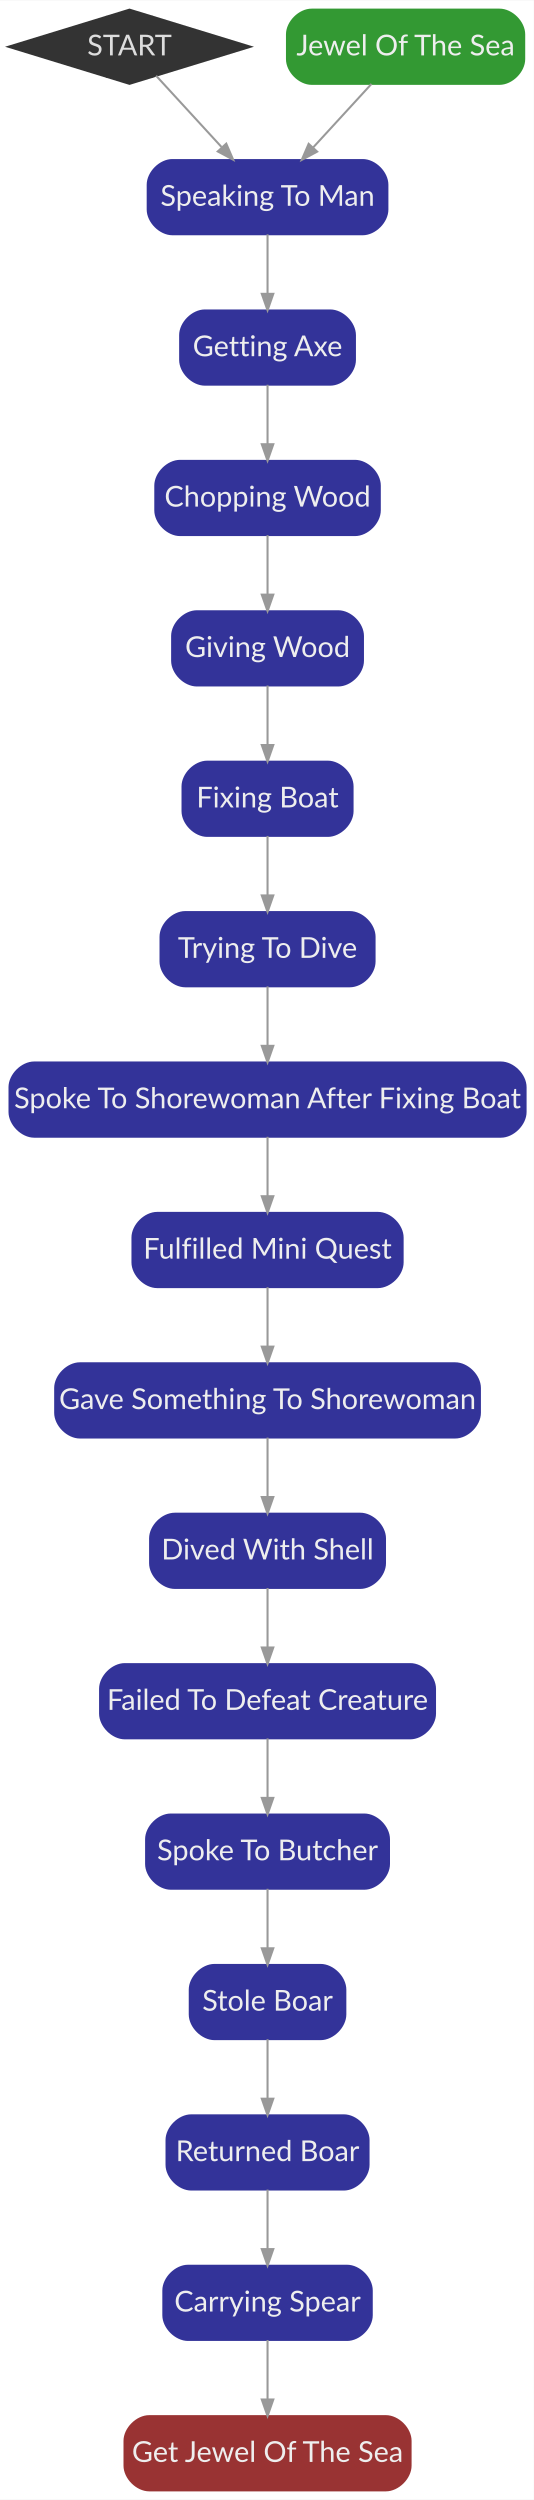
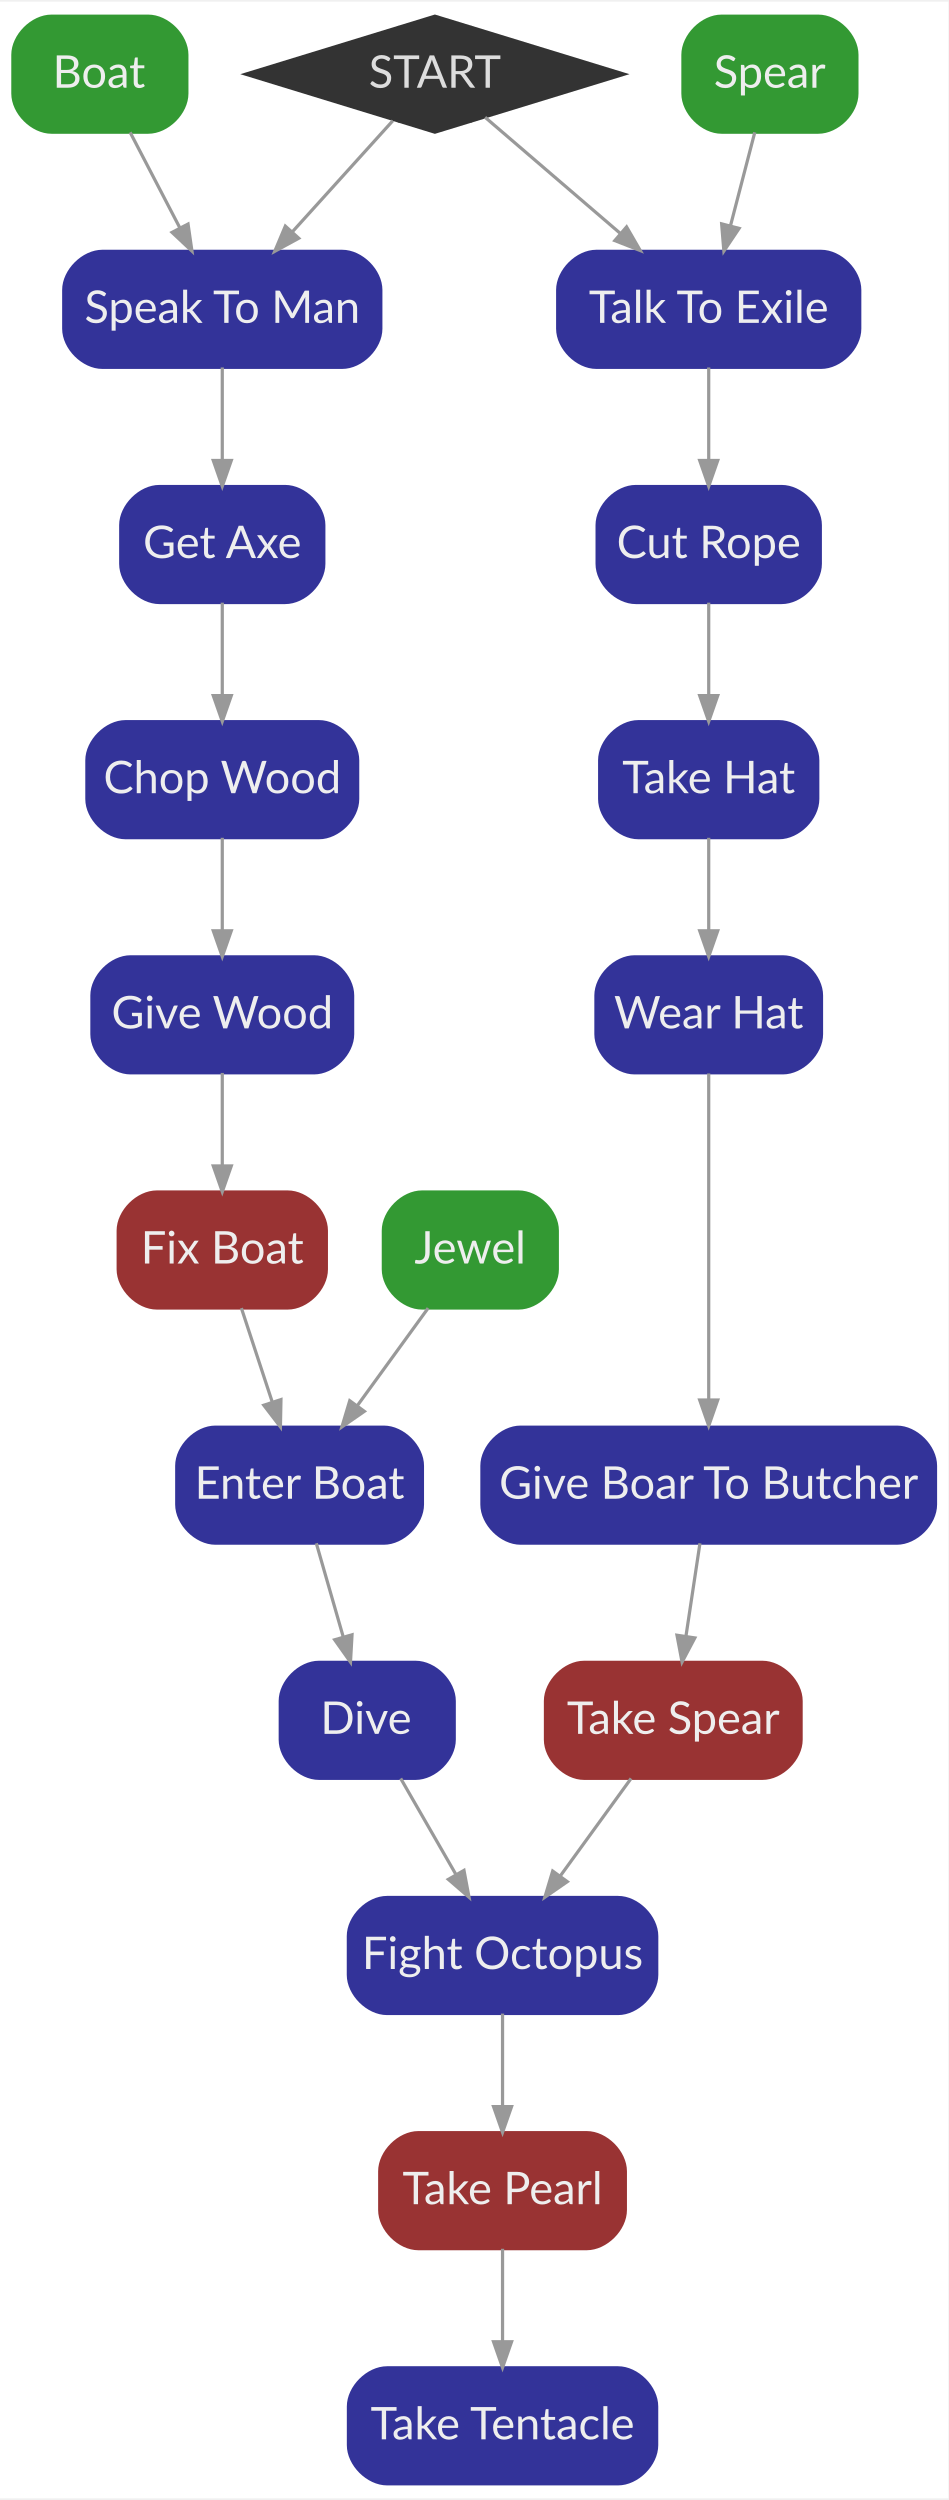
- <svg xmlns="http://www.w3.org/2000/svg" width="259pt" height="1213pt" viewBox="0.00 0.00 259.08 1213.00">
-   <g id="graph0" class="graph" transform="scale(1 1) rotate(0) translate(4 1209)">
-     <polygon fill="#ffffff" stroke="transparent" points="-4,4 -4,-1209 255.082,-1209 255.082,4 -4,4" />
+ <svg xmlns="http://www.w3.org/2000/svg" width="294pt" height="775pt" viewBox="0.00 0.00 294.40 775.00">
+   <g id="graph0" class="graph" transform="scale(1 1) rotate(0) translate(4 771)">
+     <polygon fill="#ffffff" stroke="transparent" points="-4,4 -4,-771 290.397,-771 290.397,4 -4,4" />
    <g id="node1" class="node">
-       <polygon fill="#333333" stroke="#333333" points="58.853,-1204.5 .147,-1186.5 58.853,-1168.5 117.559,-1186.5 58.853,-1204.5" />
-       <polyline fill="none" stroke="#333333" points="11.62,-1190.018 11.62,-1182.982 " />
-       <polyline fill="none" stroke="#333333" points="47.38,-1172.018 70.326,-1172.018 " />
-       <polyline fill="none" stroke="#333333" points="106.086,-1182.982 106.086,-1190.018 " />
-       <polyline fill="none" stroke="#333333" points="70.326,-1200.982 47.38,-1200.982 " />
-       <text text-anchor="middle" x="58.853" y="-1182.3" font-family="lato, roboto, helvetica" font-size="14.00" fill="#dddddd">START</text>
+       <polygon fill="#333333" stroke="#333333" points="131,-766.5 72.294,-748.5 131,-730.5 189.706,-748.5 131,-766.5" />
+       <polyline fill="none" stroke="#333333" points="83.767,-752.018 83.767,-744.982 " />
+       <polyline fill="none" stroke="#333333" points="119.527,-734.018 142.473,-734.018 " />
+       <polyline fill="none" stroke="#333333" points="178.233,-744.982 178.233,-752.018 " />
+       <polyline fill="none" stroke="#333333" points="142.473,-762.982 119.527,-762.982 " />
+       <text text-anchor="middle" x="131" y="-744.3" font-family="lato, roboto, helvetica" font-size="14.00" fill="#dddddd">START</text>
+     </g>
+     <g id="node3" class="node">
+       <path fill="#333399" stroke="#333399" d="M27.788,-657.5C27.788,-657.5 102.212,-657.5 102.212,-657.5 108.212,-657.5 114.212,-663.5 114.212,-669.5 114.212,-669.5 114.212,-681.5 114.212,-681.5 114.212,-687.5 108.212,-693.5 102.212,-693.5 102.212,-693.5 27.788,-693.5 27.788,-693.5 21.788,-693.5 15.788,-687.5 15.788,-681.5 15.788,-681.5 15.788,-669.5 15.788,-669.5 15.788,-663.5 21.788,-657.5 27.788,-657.5" />
+       <text text-anchor="middle" x="65" y="-671.3" font-family="lato, roboto, helvetica" font-size="14.00" fill="#eeeeee">Speak To Man</text>
+     </g>
+     <g id="edge2" class="edge">
+       <path fill="none" stroke="#999999" d="M117.96,-734.077C109.085,-724.261 97.124,-711.032 86.815,-699.629" />
+       <polygon fill="#999999" stroke="#999999" points="88.73,-697.572 81.288,-693.516 84.576,-701.328 88.73,-697.572" />
+     </g>
+     <g id="node9" class="node">
+       <path fill="#333399" stroke="#333399" d="M181.121,-657.5C181.121,-657.5 250.879,-657.5 250.879,-657.5 256.879,-657.5 262.879,-663.5 262.879,-669.5 262.879,-669.5 262.879,-681.5 262.879,-681.5 262.879,-687.5 256.879,-693.5 250.879,-693.5 250.879,-693.5 181.121,-693.5 181.121,-693.5 175.121,-693.5 169.121,-687.5 169.121,-681.5 169.121,-681.5 169.121,-669.5 169.121,-669.5 169.121,-663.5 175.121,-657.5 181.121,-657.5" />
+       <text text-anchor="middle" x="216" y="-671.3" font-family="lato, roboto, helvetica" font-size="14.00" fill="#eeeeee">Talk To Exile</text>
+     </g>
+     <g id="edge8" class="edge">
+       <path fill="none" stroke="#999999" d="M146.59,-735.111C158.311,-725.045 174.67,-710.995 188.562,-699.064" />
+       <polygon fill="#999999" stroke="#999999" points="190.501,-701.09 194.746,-693.753 186.853,-696.841 190.501,-701.09" />
+     </g>
+     <g id="node2" class="node">
+       <path fill="#339933" stroke="#339933" d="M12,-730.5C12,-730.5 42,-730.5 42,-730.5 48,-730.5 54,-736.5 54,-742.5 54,-742.5 54,-754.5 54,-754.5 54,-760.5 48,-766.5 42,-766.5 42,-766.5 12,-766.5 12,-766.5 6,-766.5 0,-760.5 0,-754.5 0,-754.5 0,-742.5 0,-742.5 0,-736.5 6,-730.5 12,-730.5" />
+       <text text-anchor="middle" x="26.721" y="-744.3" font-family="lato, roboto, helvetica" font-size="14.00" fill="#eeeeee">Boat</text>
+     </g>
+     <g id="edge1" class="edge">
+       <path fill="none" stroke="#999999" d="M36.393,-730.455C41.052,-721.505 46.756,-710.547 51.842,-700.777" />
+       <polygon fill="#999999" stroke="#999999" points="54.373,-701.979 55.583,-693.59 49.406,-699.394 54.373,-701.979" />
+     </g>
+     <g id="node4" class="node">
+       <path fill="#333399" stroke="#333399" d="M45.483,-584.5C45.483,-584.5 84.516,-584.5 84.516,-584.5 90.516,-584.5 96.516,-590.5 96.516,-596.5 96.516,-596.5 96.516,-608.5 96.516,-608.5 96.516,-614.5 90.516,-620.5 84.516,-620.5 84.516,-620.5 45.483,-620.5 45.483,-620.5 39.483,-620.5 33.483,-614.5 33.483,-608.5 33.483,-608.5 33.483,-596.5 33.483,-596.5 33.483,-590.5 39.483,-584.5 45.483,-584.5" />
+       <text text-anchor="middle" x="65" y="-598.3" font-family="lato, roboto, helvetica" font-size="14.00" fill="#eeeeee">Get Axe</text>
+     </g>
+     <g id="edge3" class="edge">
+       <path fill="none" stroke="#999999" d="M65,-657.455C65,-648.769 65,-638.19 65,-628.642" />
+       <polygon fill="#999999" stroke="#999999" points="67.8,-628.59 65,-620.59 62.2,-628.59 67.8,-628.59" />
+     </g>
+     <g id="node5" class="node">
+       <path fill="#333399" stroke="#333399" d="M34.974,-511.5C34.974,-511.5 95.026,-511.5 95.026,-511.5 101.026,-511.5 107.026,-517.5 107.026,-523.5 107.026,-523.5 107.026,-535.5 107.026,-535.5 107.026,-541.5 101.026,-547.5 95.026,-547.5 95.026,-547.5 34.974,-547.5 34.974,-547.5 28.974,-547.5 22.974,-541.5 22.974,-535.5 22.974,-535.5 22.974,-523.5 22.974,-523.5 22.974,-517.5 28.974,-511.5 34.974,-511.5" />
+       <text text-anchor="middle" x="65" y="-525.3" font-family="lato, roboto, helvetica" font-size="14.00" fill="#eeeeee">Chop Wood</text>
+     </g>
+     <g id="edge4" class="edge">
+       <path fill="none" stroke="#999999" d="M65,-584.455C65,-575.769 65,-565.19 65,-555.642" />
+       <polygon fill="#999999" stroke="#999999" points="67.8,-555.59 65,-547.59 62.2,-555.59 67.8,-555.59" />
+     </g>
+     <g id="node6" class="node">
+       <path fill="#333399" stroke="#333399" d="M36.537,-438.5C36.537,-438.5 93.463,-438.5 93.463,-438.5 99.463,-438.5 105.463,-444.5 105.463,-450.5 105.463,-450.5 105.463,-462.5 105.463,-462.5 105.463,-468.5 99.463,-474.5 93.463,-474.5 93.463,-474.5 36.537,-474.5 36.537,-474.5 30.537,-474.5 24.537,-468.5 24.537,-462.5 24.537,-462.5 24.537,-450.5 24.537,-450.5 24.537,-444.5 30.537,-438.5 36.537,-438.5" />
+       <text text-anchor="middle" x="65" y="-452.3" font-family="lato, roboto, helvetica" font-size="14.00" fill="#eeeeee">Give Wood</text>
+     </g>
+     <g id="edge5" class="edge">
+       <path fill="none" stroke="#999999" d="M65,-511.455C65,-502.769 65,-492.19 65,-482.642" />
+       <polygon fill="#999999" stroke="#999999" points="67.8,-482.59 65,-474.59 62.2,-482.59 67.8,-482.59" />
+     </g>
+     <g id="node7" class="node">
+       <path fill="#993333" stroke="#993333" d="M44.693,-365.5C44.693,-365.5 85.308,-365.5 85.308,-365.5 91.308,-365.5 97.308,-371.5 97.308,-377.5 97.308,-377.5 97.308,-389.5 97.308,-389.5 97.308,-395.5 91.308,-401.5 85.308,-401.5 85.308,-401.5 44.693,-401.5 44.693,-401.5 38.693,-401.5 32.693,-395.5 32.693,-389.5 32.693,-389.5 32.693,-377.5 32.693,-377.5 32.693,-371.5 38.693,-365.5 44.693,-365.5" />
+       <text text-anchor="middle" x="65" y="-379.3" font-family="lato, roboto, helvetica" font-size="14.00" fill="#eeeeee">Fix Boat</text>
+     </g>
+     <g id="edge6" class="edge">
+       <path fill="none" stroke="#999999" d="M65,-438.455C65,-429.769 65,-419.19 65,-409.642" />
+       <polygon fill="#999999" stroke="#999999" points="67.8,-409.59 65,-401.59 62.2,-409.59 67.8,-409.59" />
+     </g>
+     <g id="node16" class="node">
+       <path fill="#333399" stroke="#333399" d="M62.87,-292.5C62.87,-292.5 115.13,-292.5 115.13,-292.5 121.13,-292.5 127.13,-298.5 127.13,-304.5 127.13,-304.5 127.13,-316.5 127.13,-316.5 127.13,-322.5 121.13,-328.5 115.13,-328.5 115.13,-328.5 62.87,-328.5 62.87,-328.5 56.87,-328.5 50.87,-322.5 50.87,-316.5 50.87,-316.5 50.87,-304.5 50.87,-304.5 50.87,-298.5 56.87,-292.5 62.87,-292.5" />
+       <text text-anchor="middle" x="89" y="-306.3" font-family="lato, roboto, helvetica" font-size="14.00" fill="#eeeeee">Enter Boat</text>
+     </g>
+     <g id="edge15" class="edge">
+       <path fill="none" stroke="#999999" d="M70.933,-365.455C73.817,-356.681 77.337,-345.976 80.5,-336.353" />
+       <polygon fill="#999999" stroke="#999999" points="83.214,-337.065 83.052,-328.59 77.894,-335.316 83.214,-337.065" />
+     </g>
+     <g id="node8" class="node">
+       <path fill="#339933" stroke="#339933" d="M220,-730.5C220,-730.5 250,-730.5 250,-730.5 256,-730.5 262,-736.5 262,-742.5 262,-742.5 262,-754.5 262,-754.5 262,-760.5 256,-766.5 250,-766.5 250,-766.5 220,-766.5 220,-766.5 214,-766.5 208,-760.5 208,-754.5 208,-754.5 208,-742.5 208,-742.5 208,-736.5 214,-730.5 220,-730.5" />
+       <text text-anchor="middle" x="234.936" y="-744.3" font-family="lato, roboto, helvetica" font-size="14.00" fill="#eeeeee">Spear</text>
+     </g>
+     <g id="edge7" class="edge">
+       <path fill="none" stroke="#999999" d="M230.303,-730.455C228.02,-721.681 225.233,-710.976 222.729,-701.353" />
+       <polygon fill="#999999" stroke="#999999" points="225.433,-700.627 220.708,-693.59 220.014,-702.038 225.433,-700.627" />
+     </g>
+     <g id="node10" class="node">
+       <path fill="#333399" stroke="#333399" d="M193.361,-584.5C193.361,-584.5 238.639,-584.5 238.639,-584.5 244.639,-584.5 250.639,-590.5 250.639,-596.5 250.639,-596.5 250.639,-608.5 250.639,-608.5 250.639,-614.5 244.639,-620.5 238.639,-620.5 238.639,-620.5 193.361,-620.5 193.361,-620.5 187.361,-620.5 181.361,-614.5 181.361,-608.5 181.361,-608.5 181.361,-596.5 181.361,-596.5 181.361,-590.5 187.361,-584.5 193.361,-584.5" />
+       <text text-anchor="middle" x="216" y="-598.3" font-family="lato, roboto, helvetica" font-size="14.00" fill="#eeeeee">Cut Rope</text>
+     </g>
+     <g id="edge9" class="edge">
+       <path fill="none" stroke="#999999" d="M216,-657.455C216,-648.769 216,-638.19 216,-628.642" />
+       <polygon fill="#999999" stroke="#999999" points="218.8,-628.59 216,-620.59 213.2,-628.59 218.8,-628.59" />
+     </g>
+     <g id="node11" class="node">
+       <path fill="#333399" stroke="#333399" d="M194.153,-511.5C194.153,-511.5 237.847,-511.5 237.847,-511.5 243.847,-511.5 249.847,-517.5 249.847,-523.5 249.847,-523.5 249.847,-535.5 249.847,-535.5 249.847,-541.5 243.847,-547.5 237.847,-547.5 237.847,-547.5 194.153,-547.5 194.153,-547.5 188.153,-547.5 182.153,-541.5 182.153,-535.5 182.153,-535.5 182.153,-523.5 182.153,-523.5 182.153,-517.5 188.153,-511.5 194.153,-511.5" />
+       <text text-anchor="middle" x="216" y="-525.3" font-family="lato, roboto, helvetica" font-size="14.00" fill="#eeeeee">Take Hat</text>
+     </g>
+     <g id="edge10" class="edge">
+       <path fill="none" stroke="#999999" d="M216,-584.455C216,-575.769 216,-565.19 216,-555.642" />
+       <polygon fill="#999999" stroke="#999999" points="218.8,-555.59 216,-547.59 213.2,-555.59 218.8,-555.59" />
+     </g>
+     <g id="node12" class="node">
+       <path fill="#333399" stroke="#333399" d="M192.992,-438.5C192.992,-438.5 239.008,-438.5 239.008,-438.5 245.008,-438.5 251.008,-444.5 251.008,-450.5 251.008,-450.5 251.008,-462.5 251.008,-462.5 251.008,-468.5 245.008,-474.5 239.008,-474.5 239.008,-474.5 192.992,-474.5 192.992,-474.5 186.992,-474.5 180.992,-468.5 180.992,-462.5 180.992,-462.5 180.992,-450.5 180.992,-450.5 180.992,-444.5 186.992,-438.5 192.992,-438.5" />
+       <text text-anchor="middle" x="216" y="-452.3" font-family="lato, roboto, helvetica" font-size="14.00" fill="#eeeeee">Wear Hat</text>
+     </g>
+     <g id="edge11" class="edge">
+       <path fill="none" stroke="#999999" d="M216,-511.455C216,-502.769 216,-492.19 216,-482.642" />
+       <polygon fill="#999999" stroke="#999999" points="218.8,-482.59 216,-474.59 213.2,-482.59 218.8,-482.59" />
+     </g>
+     <g id="node13" class="node">
+       <path fill="#333399" stroke="#333399" d="M157.603,-292.5C157.603,-292.5 274.397,-292.5 274.397,-292.5 280.397,-292.5 286.397,-298.5 286.397,-304.5 286.397,-304.5 286.397,-316.5 286.397,-316.5 286.397,-322.5 280.397,-328.5 274.397,-328.5 274.397,-328.5 157.603,-328.5 157.603,-328.5 151.603,-328.5 145.603,-322.5 145.603,-316.5 145.603,-316.5 145.603,-304.5 145.603,-304.5 145.603,-298.5 151.603,-292.5 157.603,-292.5" />
+       <text text-anchor="middle" x="216" y="-306.3" font-family="lato, roboto, helvetica" font-size="14.00" fill="#eeeeee">Give Boar To Butcher</text>
+     </g>
+     <g id="edge12" class="edge">
+       <path fill="none" stroke="#999999" d="M216,-438.304C216,-412.84 216,-366.411 216,-337.076" />
+       <polygon fill="#999999" stroke="#999999" points="218.8,-336.925 216,-328.925 213.2,-336.925 218.8,-336.925" />
+     </g>
+     <g id="node14" class="node">
+       <path fill="#993333" stroke="#993333" d="M177.323,-219.5C177.323,-219.5 232.677,-219.5 232.677,-219.5 238.677,-219.5 244.677,-225.5 244.677,-231.5 244.677,-231.5 244.677,-243.5 244.677,-243.5 244.677,-249.5 238.677,-255.5 232.677,-255.5 232.677,-255.5 177.323,-255.5 177.323,-255.5 171.323,-255.5 165.323,-249.5 165.323,-243.5 165.323,-243.5 165.323,-231.5 165.323,-231.5 165.323,-225.5 171.323,-219.5 177.323,-219.5" />
+       <text text-anchor="middle" x="205" y="-233.3" font-family="lato, roboto, helvetica" font-size="14.00" fill="#eeeeee">Take Spear</text>
+     </g>
+     <g id="edge13" class="edge">
+       <path fill="none" stroke="#999999" d="M213.281,-292.455C211.972,-283.769 210.378,-273.19 208.939,-263.642" />
+       <polygon fill="#999999" stroke="#999999" points="211.687,-263.084 207.726,-255.59 206.149,-263.918 211.687,-263.084" />
+     </g>
+     <g id="node18" class="node">
+       <path fill="#333399" stroke="#333399" d="M116.14,-146.5C116.14,-146.5 187.86,-146.5 187.86,-146.5 193.86,-146.5 199.86,-152.5 199.86,-158.5 199.86,-158.5 199.86,-170.5 199.86,-170.5 199.86,-176.5 193.86,-182.5 187.86,-182.5 187.86,-182.5 116.14,-182.5 116.14,-182.5 110.14,-182.5 104.14,-176.5 104.14,-170.5 104.14,-170.5 104.14,-158.5 104.14,-158.5 104.14,-152.5 110.14,-146.5 116.14,-146.5" />
+       <text text-anchor="middle" x="152" y="-160.3" font-family="lato, roboto, helvetica" font-size="14.00" fill="#eeeeee">Fight Octopus</text>
+     </g>
+     <g id="edge18" class="edge">
+       <path fill="none" stroke="#999999" d="M191.899,-219.455C185.274,-210.33 177.132,-199.117 169.935,-189.204" />
+       <polygon fill="#999999" stroke="#999999" points="172.1,-187.419 165.134,-182.59 167.568,-190.709 172.1,-187.419" />
+     </g>
+     <g id="node15" class="node">
+       <path fill="#339933" stroke="#339933" d="M127,-365.5C127,-365.5 157,-365.5 157,-365.5 163,-365.5 169,-371.5 169,-377.5 169,-377.5 169,-389.5 169,-389.5 169,-395.5 163,-401.5 157,-401.5 157,-401.5 127,-401.5 127,-401.5 121,-401.5 115,-395.5 115,-389.5 115,-389.5 115,-377.5 115,-377.5 115,-371.5 121,-365.5 127,-365.5" />
+       <text text-anchor="middle" x="141.935" y="-379.3" font-family="lato, roboto, helvetica" font-size="14.00" fill="#eeeeee">Jewel</text>
+     </g>
+     <g id="edge14" class="edge">
+       <path fill="none" stroke="#999999" d="M128.899,-365.455C122.274,-356.33 114.132,-345.116 106.936,-335.204" />
+       <polygon fill="#999999" stroke="#999999" points="109.1,-333.419 102.134,-328.59 104.568,-336.709 109.1,-333.419" />
    </g>
    <g id="node17" class="node">
-       <path fill="#333399" stroke="#333399" d="M79.696,-1095.5C79.696,-1095.5 172.01,-1095.5 172.01,-1095.5 178.01,-1095.5 184.01,-1101.5 184.01,-1107.5 184.01,-1107.5 184.01,-1119.5 184.01,-1119.5 184.01,-1125.5 178.01,-1131.5 172.01,-1131.5 172.01,-1131.5 79.696,-1131.5 79.696,-1131.5 73.696,-1131.5 67.696,-1125.5 67.696,-1119.5 67.696,-1119.5 67.696,-1107.5 67.696,-1107.5 67.696,-1101.5 73.696,-1095.5 79.696,-1095.5" />
-       <text text-anchor="middle" x="125.853" y="-1109.3" font-family="lato, roboto, helvetica" font-size="14.00" fill="#eeeeee">Speaking To Man</text>
+       <path fill="#333399" stroke="#333399" d="M95,-219.5C95,-219.5 125,-219.5 125,-219.5 131,-219.5 137,-225.5 137,-231.5 137,-231.5 137,-243.5 137,-243.5 137,-249.5 131,-255.5 125,-255.5 125,-255.5 95,-255.5 95,-255.5 89,-255.5 83,-249.5 83,-243.5 83,-243.5 83,-231.5 83,-231.5 83,-225.5 89,-219.5 95,-219.5" />
+       <text text-anchor="middle" x="109.606" y="-233.3" font-family="lato, roboto, helvetica" font-size="14.00" fill="#eeeeee">Dive</text>
    </g>
    <g id="edge16" class="edge">
-       <path fill="none" stroke="#999999" d="M71.771,-1172.425C80.755,-1162.637 92.963,-1149.336 103.506,-1137.848" />
-       <polygon fill="#999999" stroke="#999999" points="105.815,-1139.473 109.162,-1131.686 101.689,-1135.686 105.815,-1139.473" />
-     </g>
-     <g id="node2" class="node">
-       <path fill="#339933" stroke="#339933" d="M147.294,-1168.5C147.294,-1168.5 238.411,-1168.5 238.411,-1168.5 244.411,-1168.5 250.411,-1174.5 250.411,-1180.5 250.411,-1180.5 250.411,-1192.5 250.411,-1192.5 250.411,-1198.5 244.411,-1204.5 238.411,-1204.5 238.411,-1204.5 147.294,-1204.5 147.294,-1204.5 141.294,-1204.5 135.294,-1198.5 135.294,-1192.5 135.294,-1192.5 135.294,-1180.5 135.294,-1180.5 135.294,-1174.5 141.294,-1168.5 147.294,-1168.5" />
-       <text text-anchor="middle" x="192.853" y="-1182.3" font-family="lato, roboto, helvetica" font-size="14.00" fill="#eeeeee">Jewel Of The Sea</text>
-     </g>
-     <g id="edge15" class="edge">
-       <path fill="none" stroke="#999999" d="M176.291,-1168.455C167.755,-1159.155 157.227,-1147.684 148.002,-1137.633" />
-       <polygon fill="#999999" stroke="#999999" points="149.929,-1135.591 142.456,-1131.59 145.803,-1139.378 149.929,-1135.591" />
-     </g>
-     <g id="node3" class="node">
-       <path fill="#333399" stroke="#333399" d="M87.285,-73.5C87.285,-73.5 164.421,-73.5 164.421,-73.5 170.421,-73.5 176.421,-79.5 176.421,-85.5 176.421,-85.5 176.421,-97.5 176.421,-97.5 176.421,-103.5 170.421,-109.5 164.421,-109.5 164.421,-109.5 87.285,-109.5 87.285,-109.5 81.285,-109.5 75.285,-103.5 75.285,-97.5 75.285,-97.5 75.285,-85.5 75.285,-85.5 75.285,-79.5 81.285,-73.5 87.285,-73.5" />
-       <text text-anchor="middle" x="125.853" y="-87.3" font-family="lato, roboto, helvetica" font-size="14.00" fill="#eeeeee">Carrying Spear</text>
-     </g>
-     <g id="node18" class="node">
-       <path fill="#993333" stroke="#993333" d="M68.438,-.5C68.438,-.5 183.267,-.5 183.267,-.5 189.267,-.5 195.267,-6.5 195.267,-12.5 195.267,-12.5 195.267,-24.5 195.267,-24.5 195.267,-30.5 189.267,-36.5 183.267,-36.5 183.267,-36.5 68.438,-36.5 68.438,-36.5 62.438,-36.5 56.438,-30.5 56.438,-24.5 56.438,-24.5 56.438,-12.5 56.438,-12.5 56.438,-6.5 62.438,-.5 68.438,-.5" />
-       <text text-anchor="middle" x="125.853" y="-14.3" font-family="lato, roboto, helvetica" font-size="14.00" fill="#eeeeee">Get Jewel Of The Sea</text>
+       <path fill="none" stroke="#999999" d="M94.191,-292.455C96.715,-283.681 99.795,-272.976 102.563,-263.353" />
+       <polygon fill="#999999" stroke="#999999" points="105.275,-264.053 104.796,-255.59 99.893,-262.505 105.275,-264.053" />
    </g>
    <g id="edge17" class="edge">
-       <path fill="none" stroke="#999999" d="M125.853,-73.455C125.853,-64.769 125.853,-54.19 125.853,-44.642" />
-       <polygon fill="#999999" stroke="#999999" points="128.653,-44.59 125.853,-36.59 123.053,-44.59 128.653,-44.59" />
+       <path fill="none" stroke="#999999" d="M120.382,-219.455C125.531,-210.505 131.836,-199.547 137.457,-189.777" />
+       <polygon fill="#999999" stroke="#999999" points="140.029,-190.921 141.592,-182.59 135.175,-188.128 140.029,-190.921" />
    </g>
-     <g id="node4" class="node">
-       <path fill="#333399" stroke="#333399" d="M88.838,-146.5C88.838,-146.5 162.867,-146.5 162.867,-146.5 168.867,-146.5 174.867,-152.5 174.867,-158.5 174.867,-158.5 174.867,-170.5 174.867,-170.5 174.867,-176.5 168.867,-182.5 162.867,-182.5 162.867,-182.5 88.838,-182.5 88.838,-182.5 82.838,-182.5 76.838,-176.5 76.838,-170.5 76.838,-170.5 76.838,-158.5 76.838,-158.5 76.838,-152.5 82.838,-146.5 88.838,-146.5" />
-       <text text-anchor="middle" x="125.853" y="-160.3" font-family="lato, roboto, helvetica" font-size="14.00" fill="#eeeeee">Returned Boar</text>
+     <g id="node19" class="node">
+       <path fill="#993333" stroke="#993333" d="M125.878,-73.5C125.878,-73.5 178.122,-73.5 178.122,-73.5 184.122,-73.5 190.122,-79.5 190.122,-85.5 190.122,-85.5 190.122,-97.5 190.122,-97.5 190.122,-103.5 184.122,-109.5 178.122,-109.5 178.122,-109.5 125.878,-109.5 125.878,-109.5 119.878,-109.5 113.878,-103.5 113.878,-97.5 113.878,-97.5 113.878,-85.5 113.878,-85.5 113.878,-79.5 119.878,-73.5 125.878,-73.5" />
+       <text text-anchor="middle" x="152" y="-87.3" font-family="lato, roboto, helvetica" font-size="14.00" fill="#eeeeee">Take Pearl</text>
    </g>
-     <g id="edge1" class="edge">
-       <path fill="none" stroke="#999999" d="M125.853,-146.455C125.853,-137.769 125.853,-127.19 125.853,-117.642" />
-       <polygon fill="#999999" stroke="#999999" points="128.653,-117.59 125.853,-109.59 123.053,-117.59 128.653,-117.59" />
+     <g id="edge19" class="edge">
+       <path fill="none" stroke="#999999" d="M152,-146.455C152,-137.769 152,-127.19 152,-117.642" />
+       <polygon fill="#999999" stroke="#999999" points="154.8,-117.59 152,-109.59 149.2,-117.59 154.8,-117.59" />
    </g>
-     <g id="node5" class="node">
-       <path fill="#333399" stroke="#333399" d="M100.108,-219.5C100.108,-219.5 151.598,-219.5 151.598,-219.5 157.598,-219.5 163.598,-225.5 163.598,-231.5 163.598,-231.5 163.598,-243.5 163.598,-243.5 163.598,-249.5 157.598,-255.5 151.598,-255.5 151.598,-255.5 100.108,-255.5 100.108,-255.5 94.108,-255.5 88.108,-249.5 88.108,-243.5 88.108,-243.5 88.108,-231.5 88.108,-231.5 88.108,-225.5 94.108,-219.5 100.108,-219.5" />
-       <text text-anchor="middle" x="125.853" y="-233.3" font-family="lato, roboto, helvetica" font-size="14.00" fill="#eeeeee">Stole Boar</text>
+     <g id="node20" class="node">
+       <path fill="#333399" stroke="#333399" d="M116.163,-.5C116.163,-.5 187.837,-.5 187.837,-.5 193.837,-.5 199.837,-6.5 199.837,-12.5 199.837,-12.5 199.837,-24.5 199.837,-24.5 199.837,-30.5 193.837,-36.5 187.837,-36.5 187.837,-36.5 116.163,-36.5 116.163,-36.5 110.163,-36.5 104.163,-30.5 104.163,-24.5 104.163,-24.5 104.163,-12.5 104.163,-12.5 104.163,-6.5 110.163,-.5 116.163,-.5" />
+       <text text-anchor="middle" x="152" y="-14.3" font-family="lato, roboto, helvetica" font-size="14.00" fill="#eeeeee">Take Tentacle</text>
    </g>
-     <g id="edge2" class="edge">
-       <path fill="none" stroke="#999999" d="M125.853,-219.455C125.853,-210.769 125.853,-200.19 125.853,-190.642" />
-       <polygon fill="#999999" stroke="#999999" points="128.653,-190.59 125.853,-182.59 123.053,-190.59 128.653,-190.59" />
-     </g>
-     <g id="node6" class="node">
-       <path fill="#333399" stroke="#333399" d="M78.919,-292.5C78.919,-292.5 172.786,-292.5 172.786,-292.5 178.786,-292.5 184.786,-298.5 184.786,-304.5 184.786,-304.5 184.786,-316.5 184.786,-316.5 184.786,-322.5 178.786,-328.5 172.786,-328.5 172.786,-328.5 78.919,-328.5 78.919,-328.5 72.919,-328.5 66.919,-322.5 66.919,-316.5 66.919,-316.5 66.919,-304.5 66.919,-304.5 66.919,-298.5 72.919,-292.5 78.919,-292.5" />
-       <text text-anchor="middle" x="125.853" y="-306.3" font-family="lato, roboto, helvetica" font-size="14.00" fill="#eeeeee">Spoke To Butcher</text>
-     </g>
-     <g id="edge3" class="edge">
-       <path fill="none" stroke="#999999" d="M125.853,-292.455C125.853,-283.769 125.853,-273.19 125.853,-263.642" />
-       <polygon fill="#999999" stroke="#999999" points="128.653,-263.59 125.853,-255.59 123.053,-263.59 128.653,-263.59" />
-     </g>
-     <g id="node7" class="node">
-       <path fill="#333399" stroke="#333399" d="M56.583,-365.5C56.583,-365.5 195.123,-365.5 195.123,-365.5 201.123,-365.5 207.123,-371.5 207.123,-377.5 207.123,-377.5 207.123,-389.5 207.123,-389.5 207.123,-395.5 201.123,-401.5 195.123,-401.5 195.123,-401.5 56.583,-401.5 56.583,-401.5 50.583,-401.5 44.583,-395.5 44.583,-389.5 44.583,-389.5 44.583,-377.5 44.583,-377.5 44.583,-371.5 50.583,-365.5 56.583,-365.5" />
-       <text text-anchor="middle" x="125.853" y="-379.3" font-family="lato, roboto, helvetica" font-size="14.00" fill="#eeeeee">Failed To Defeat Creature</text>
-     </g>
-     <g id="edge4" class="edge">
-       <path fill="none" stroke="#999999" d="M125.853,-365.455C125.853,-356.769 125.853,-346.19 125.853,-336.642" />
-       <polygon fill="#999999" stroke="#999999" points="128.653,-336.59 125.853,-328.59 123.053,-336.59 128.653,-336.59" />
-     </g>
-     <g id="node8" class="node">
-       <path fill="#333399" stroke="#333399" d="M80.86,-438.5C80.86,-438.5 170.846,-438.5 170.846,-438.5 176.846,-438.5 182.846,-444.5 182.846,-450.5 182.846,-450.5 182.846,-462.5 182.846,-462.5 182.846,-468.5 176.846,-474.5 170.846,-474.5 170.846,-474.5 80.86,-474.5 80.86,-474.5 74.86,-474.5 68.86,-468.5 68.86,-462.5 68.86,-462.5 68.86,-450.5 68.86,-450.5 68.86,-444.5 74.86,-438.5 80.86,-438.5" />
-       <text text-anchor="middle" x="125.853" y="-452.3" font-family="lato, roboto, helvetica" font-size="14.00" fill="#eeeeee">Dived With Shell</text>
-     </g>
-     <g id="edge5" class="edge">
-       <path fill="none" stroke="#999999" d="M125.853,-438.455C125.853,-429.769 125.853,-419.19 125.853,-409.642" />
-       <polygon fill="#999999" stroke="#999999" points="128.653,-409.59 125.853,-401.59 123.053,-409.59 128.653,-409.59" />
-     </g>
-     <g id="node9" class="node">
-       <path fill="#333399" stroke="#333399" d="M34.789,-511.5C34.789,-511.5 216.916,-511.5 216.916,-511.5 222.916,-511.5 228.916,-517.5 228.916,-523.5 228.916,-523.5 228.916,-535.5 228.916,-535.5 228.916,-541.5 222.916,-547.5 216.916,-547.5 216.916,-547.5 34.789,-547.5 34.789,-547.5 28.789,-547.5 22.789,-541.5 22.789,-535.5 22.789,-535.5 22.789,-523.5 22.789,-523.5 22.789,-517.5 28.789,-511.5 34.789,-511.5" />
-       <text text-anchor="middle" x="125.853" y="-525.3" font-family="lato, roboto, helvetica" font-size="14.00" fill="#eeeeee">Gave Something To Shorewoman</text>
-     </g>
-     <g id="edge6" class="edge">
-       <path fill="none" stroke="#999999" d="M125.853,-511.455C125.853,-502.769 125.853,-492.19 125.853,-482.642" />
-       <polygon fill="#999999" stroke="#999999" points="128.653,-482.59 125.853,-474.59 123.053,-482.59 128.653,-482.59" />
-     </g>
-     <g id="node10" class="node">
-       <path fill="#333399" stroke="#333399" d="M72.302,-584.5C72.302,-584.5 179.404,-584.5 179.404,-584.5 185.404,-584.5 191.404,-590.5 191.404,-596.5 191.404,-596.5 191.404,-608.5 191.404,-608.5 191.404,-614.5 185.404,-620.5 179.404,-620.5 179.404,-620.5 72.302,-620.5 72.302,-620.5 66.302,-620.5 60.302,-614.5 60.302,-608.5 60.302,-608.5 60.302,-596.5 60.302,-596.5 60.302,-590.5 66.302,-584.5 72.302,-584.5" />
-       <text text-anchor="middle" x="125.853" y="-598.3" font-family="lato, roboto, helvetica" font-size="14.00" fill="#eeeeee">Fulfilled Mini Quest</text>
-     </g>
-     <g id="edge7" class="edge">
-       <path fill="none" stroke="#999999" d="M125.853,-584.455C125.853,-575.769 125.853,-565.19 125.853,-555.642" />
-       <polygon fill="#999999" stroke="#999999" points="128.653,-555.59 125.853,-547.59 123.053,-555.59 128.653,-555.59" />
-     </g>
-     <g id="node11" class="node">
-       <path fill="#333399" stroke="#333399" d="M12.624,-657.5C12.624,-657.5 239.082,-657.5 239.082,-657.5 245.082,-657.5 251.082,-663.5 251.082,-669.5 251.082,-669.5 251.082,-681.5 251.082,-681.5 251.082,-687.5 245.082,-693.5 239.082,-693.5 239.082,-693.5 12.624,-693.5 12.624,-693.5 6.624,-693.5 .624,-687.5 .624,-681.5 .624,-681.5 .624,-669.5 .624,-669.5 .624,-663.5 6.624,-657.5 12.624,-657.5" />
-       <text text-anchor="middle" x="125.853" y="-671.3" font-family="lato, roboto, helvetica" font-size="14.00" fill="#eeeeee">Spoke To Shorewoman After Fixing Boat</text>
-     </g>
-     <g id="edge8" class="edge">
-       <path fill="none" stroke="#999999" d="M125.853,-657.455C125.853,-648.769 125.853,-638.19 125.853,-628.642" />
-       <polygon fill="#999999" stroke="#999999" points="128.653,-628.59 125.853,-620.59 123.053,-628.59 128.653,-628.59" />
-     </g>
-     <g id="node12" class="node">
-       <path fill="#333399" stroke="#333399" d="M85.919,-730.5C85.919,-730.5 165.787,-730.5 165.787,-730.5 171.787,-730.5 177.787,-736.5 177.787,-742.5 177.787,-742.5 177.787,-754.5 177.787,-754.5 177.787,-760.5 171.787,-766.5 165.787,-766.5 165.787,-766.5 85.919,-766.5 85.919,-766.5 79.919,-766.5 73.919,-760.5 73.919,-754.5 73.919,-754.5 73.919,-742.5 73.919,-742.5 73.919,-736.5 79.919,-730.5 85.919,-730.5" />
-       <text text-anchor="middle" x="125.853" y="-744.3" font-family="lato, roboto, helvetica" font-size="14.00" fill="#eeeeee">Trying To Dive</text>
-     </g>
-     <g id="edge9" class="edge">
-       <path fill="none" stroke="#999999" d="M125.853,-730.455C125.853,-721.769 125.853,-711.19 125.853,-701.642" />
-       <polygon fill="#999999" stroke="#999999" points="128.653,-701.59 125.853,-693.59 123.053,-701.59 128.653,-701.59" />
-     </g>
-     <g id="node13" class="node">
-       <path fill="#333399" stroke="#333399" d="M96.6,-803.5C96.6,-803.5 155.106,-803.5 155.106,-803.5 161.106,-803.5 167.106,-809.5 167.106,-815.5 167.106,-815.5 167.106,-827.5 167.106,-827.5 167.106,-833.5 161.106,-839.5 155.106,-839.5 155.106,-839.5 96.6,-839.5 96.6,-839.5 90.6,-839.5 84.6,-833.5 84.6,-827.5 84.6,-827.5 84.6,-815.5 84.6,-815.5 84.6,-809.5 90.6,-803.5 96.6,-803.5" />
-       <text text-anchor="middle" x="125.853" y="-817.3" font-family="lato, roboto, helvetica" font-size="14.00" fill="#eeeeee">Fixing Boat</text>
-     </g>
-     <g id="edge10" class="edge">
-       <path fill="none" stroke="#999999" d="M125.853,-803.455C125.853,-794.769 125.853,-784.19 125.853,-774.642" />
-       <polygon fill="#999999" stroke="#999999" points="128.653,-774.59 125.853,-766.59 123.053,-774.59 128.653,-774.59" />
-     </g>
-     <g id="node14" class="node">
-       <path fill="#333399" stroke="#333399" d="M91.552,-876.5C91.552,-876.5 160.154,-876.5 160.154,-876.5 166.154,-876.5 172.154,-882.5 172.154,-888.5 172.154,-888.5 172.154,-900.5 172.154,-900.5 172.154,-906.5 166.154,-912.5 160.154,-912.5 160.154,-912.5 91.552,-912.5 91.552,-912.5 85.552,-912.5 79.552,-906.5 79.552,-900.5 79.552,-900.5 79.552,-888.5 79.552,-888.5 79.552,-882.5 85.552,-876.5 91.552,-876.5" />
-       <text text-anchor="middle" x="125.853" y="-890.3" font-family="lato, roboto, helvetica" font-size="14.00" fill="#eeeeee">Giving Wood</text>
-     </g>
-     <g id="edge11" class="edge">
-       <path fill="none" stroke="#999999" d="M125.853,-876.455C125.853,-867.769 125.853,-857.19 125.853,-847.642" />
-       <polygon fill="#999999" stroke="#999999" points="128.653,-847.59 125.853,-839.59 123.053,-847.59 128.653,-847.59" />
-     </g>
-     <g id="node15" class="node">
-       <path fill="#333399" stroke="#333399" d="M83.382,-949.5C83.382,-949.5 168.324,-949.5 168.324,-949.5 174.324,-949.5 180.324,-955.5 180.324,-961.5 180.324,-961.5 180.324,-973.5 180.324,-973.5 180.324,-979.5 174.324,-985.5 168.324,-985.5 168.324,-985.5 83.382,-985.5 83.382,-985.5 77.382,-985.5 71.382,-979.5 71.382,-973.5 71.382,-973.5 71.382,-961.5 71.382,-961.5 71.382,-955.5 77.382,-949.5 83.382,-949.5" />
-       <text text-anchor="middle" x="125.853" y="-963.3" font-family="lato, roboto, helvetica" font-size="14.00" fill="#eeeeee">Chopping Wood</text>
-     </g>
-     <g id="edge12" class="edge">
-       <path fill="none" stroke="#999999" d="M125.853,-949.455C125.853,-940.769 125.853,-930.19 125.853,-920.642" />
-       <polygon fill="#999999" stroke="#999999" points="128.653,-920.59 125.853,-912.59 123.053,-920.59 128.653,-920.59" />
-     </g>
-     <g id="node16" class="node">
-       <path fill="#333399" stroke="#333399" d="M95.446,-1022.5C95.446,-1022.5 156.26,-1022.5 156.26,-1022.5 162.26,-1022.5 168.26,-1028.5 168.26,-1034.5 168.26,-1034.5 168.26,-1046.5 168.26,-1046.5 168.26,-1052.5 162.26,-1058.5 156.26,-1058.5 156.26,-1058.5 95.446,-1058.5 95.446,-1058.5 89.446,-1058.5 83.446,-1052.5 83.446,-1046.5 83.446,-1046.5 83.446,-1034.5 83.446,-1034.5 83.446,-1028.5 89.446,-1022.5 95.446,-1022.5" />
-       <text text-anchor="middle" x="125.853" y="-1036.3" font-family="lato, roboto, helvetica" font-size="14.00" fill="#eeeeee">Getting Axe</text>
-     </g>
-     <g id="edge13" class="edge">
-       <path fill="none" stroke="#999999" d="M125.853,-1022.455C125.853,-1013.769 125.853,-1003.19 125.853,-993.642" />
-       <polygon fill="#999999" stroke="#999999" points="128.653,-993.59 125.853,-985.59 123.053,-993.59 128.653,-993.59" />
-     </g>
-     <g id="edge14" class="edge">
-       <path fill="none" stroke="#999999" d="M125.853,-1095.455C125.853,-1086.769 125.853,-1076.19 125.853,-1066.642" />
-       <polygon fill="#999999" stroke="#999999" points="128.653,-1066.59 125.853,-1058.59 123.053,-1066.59 128.653,-1066.59" />
+     <g id="edge20" class="edge">
+       <path fill="none" stroke="#999999" d="M152,-73.455C152,-64.769 152,-54.19 152,-44.642" />
+       <polygon fill="#999999" stroke="#999999" points="154.8,-44.59 152,-36.59 149.2,-44.59 154.8,-44.59" />
    </g>
  </g>
</svg>
